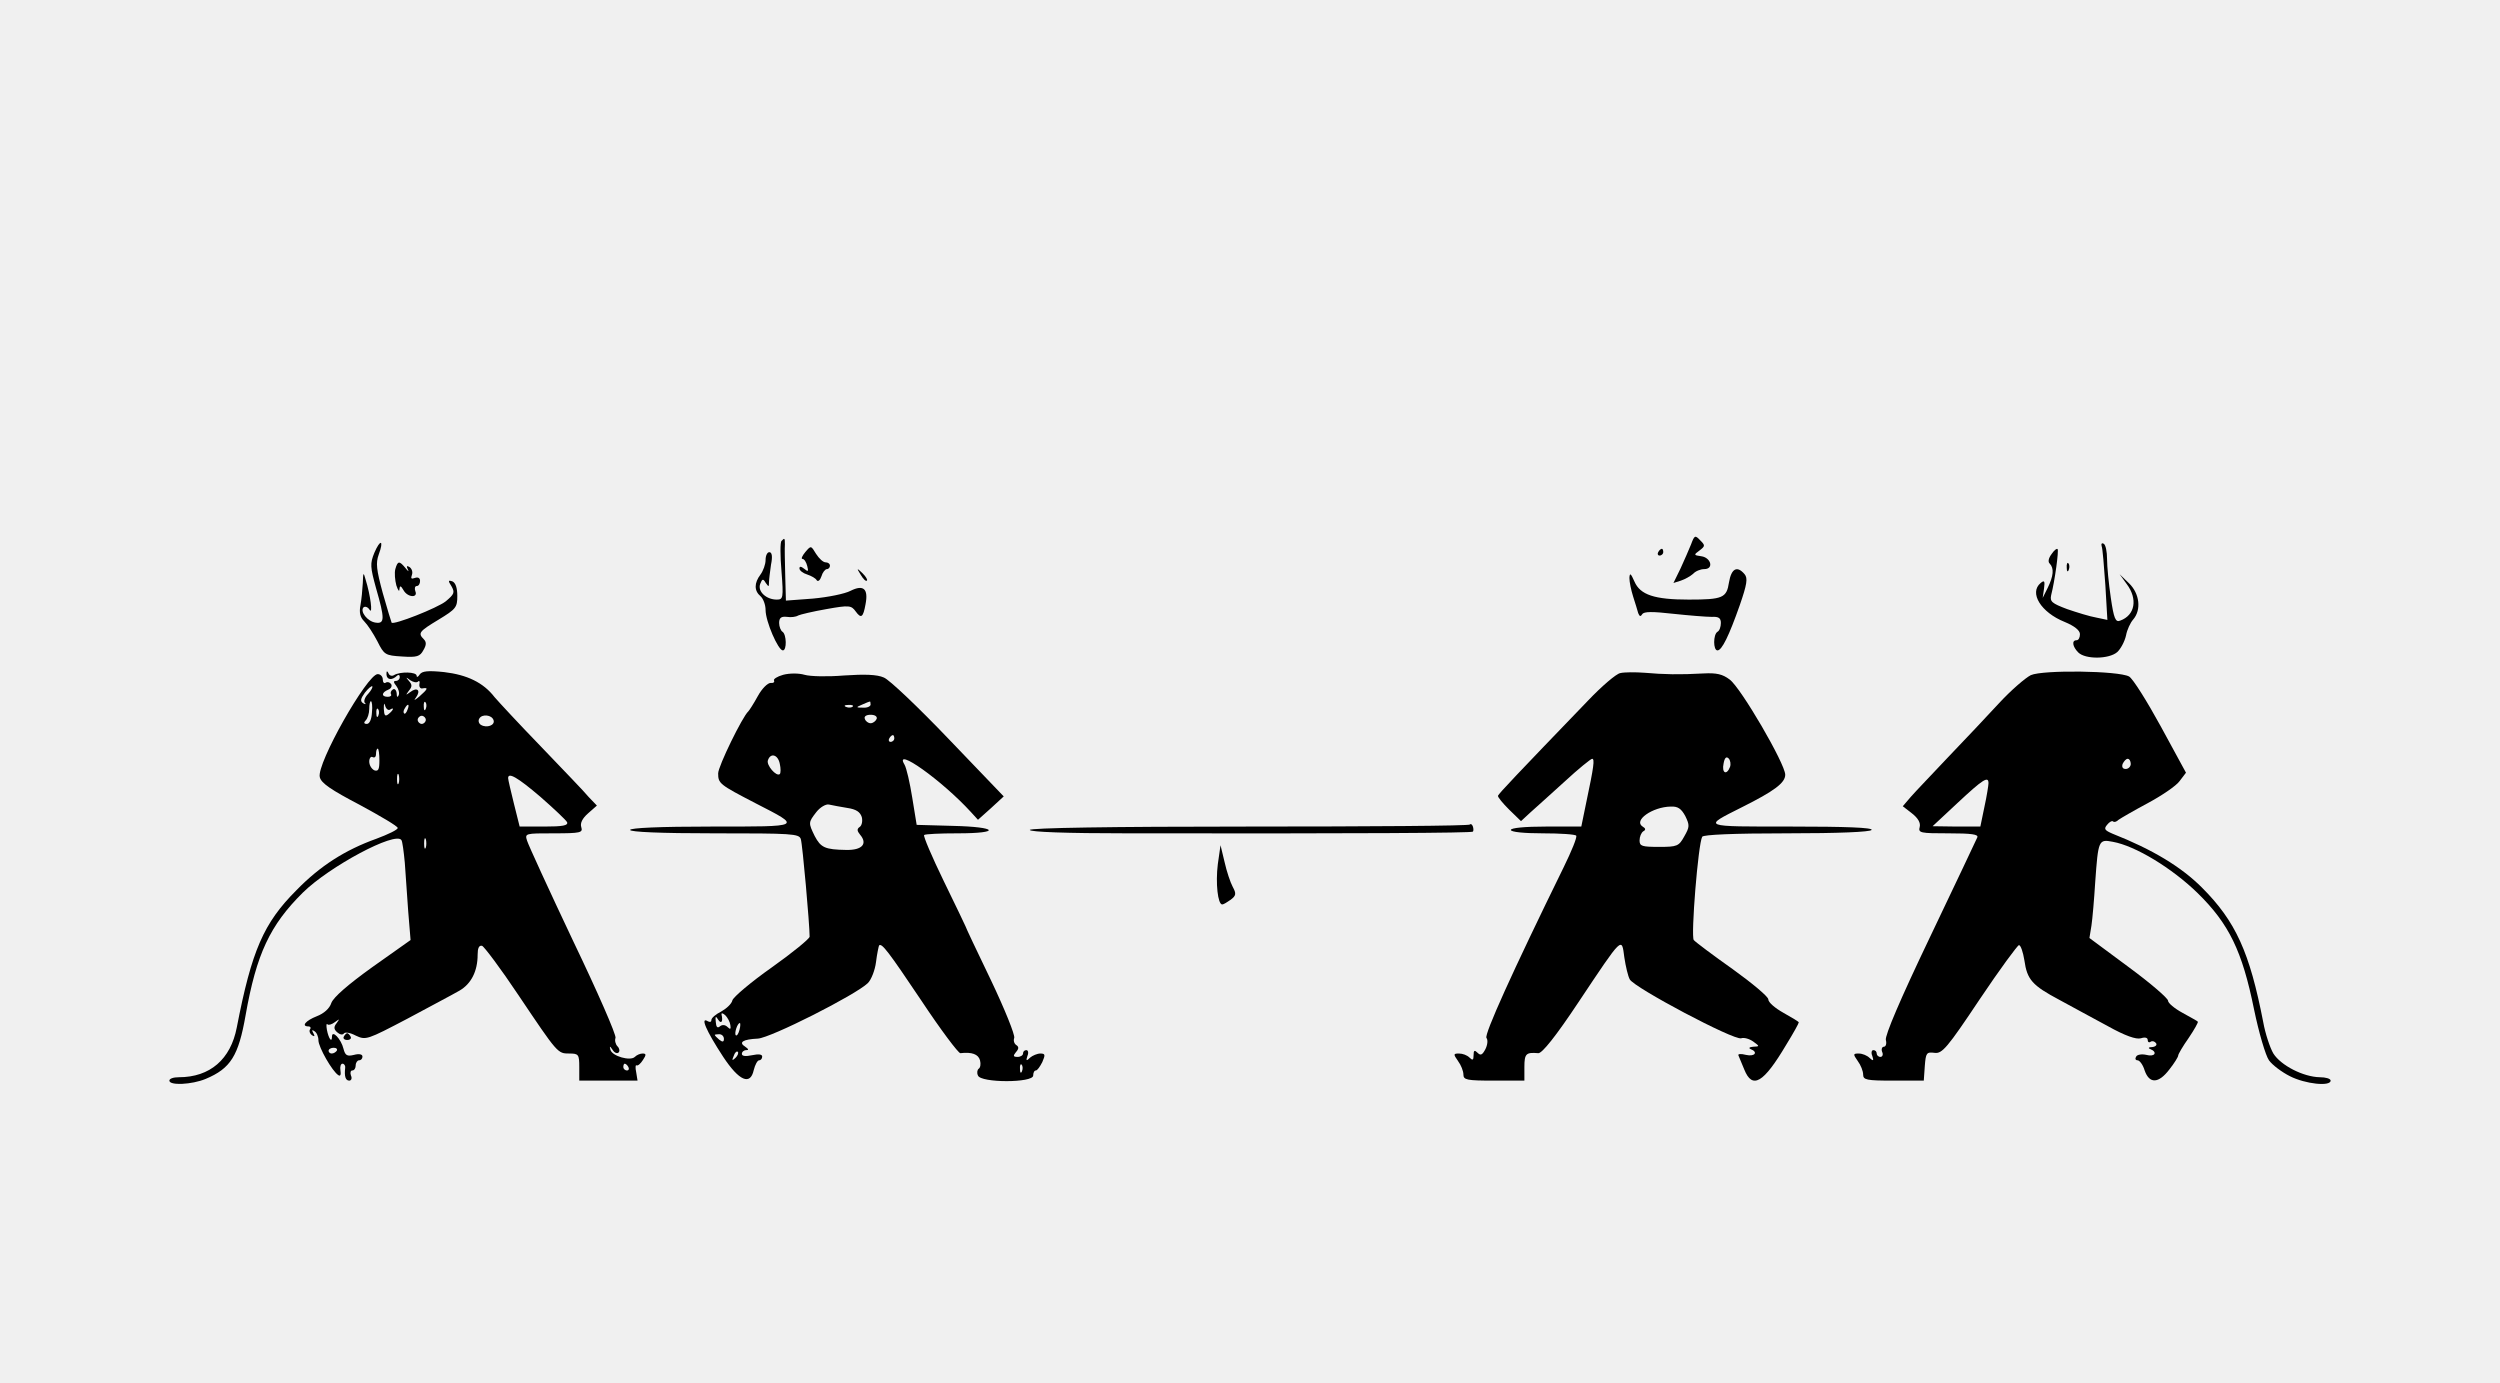
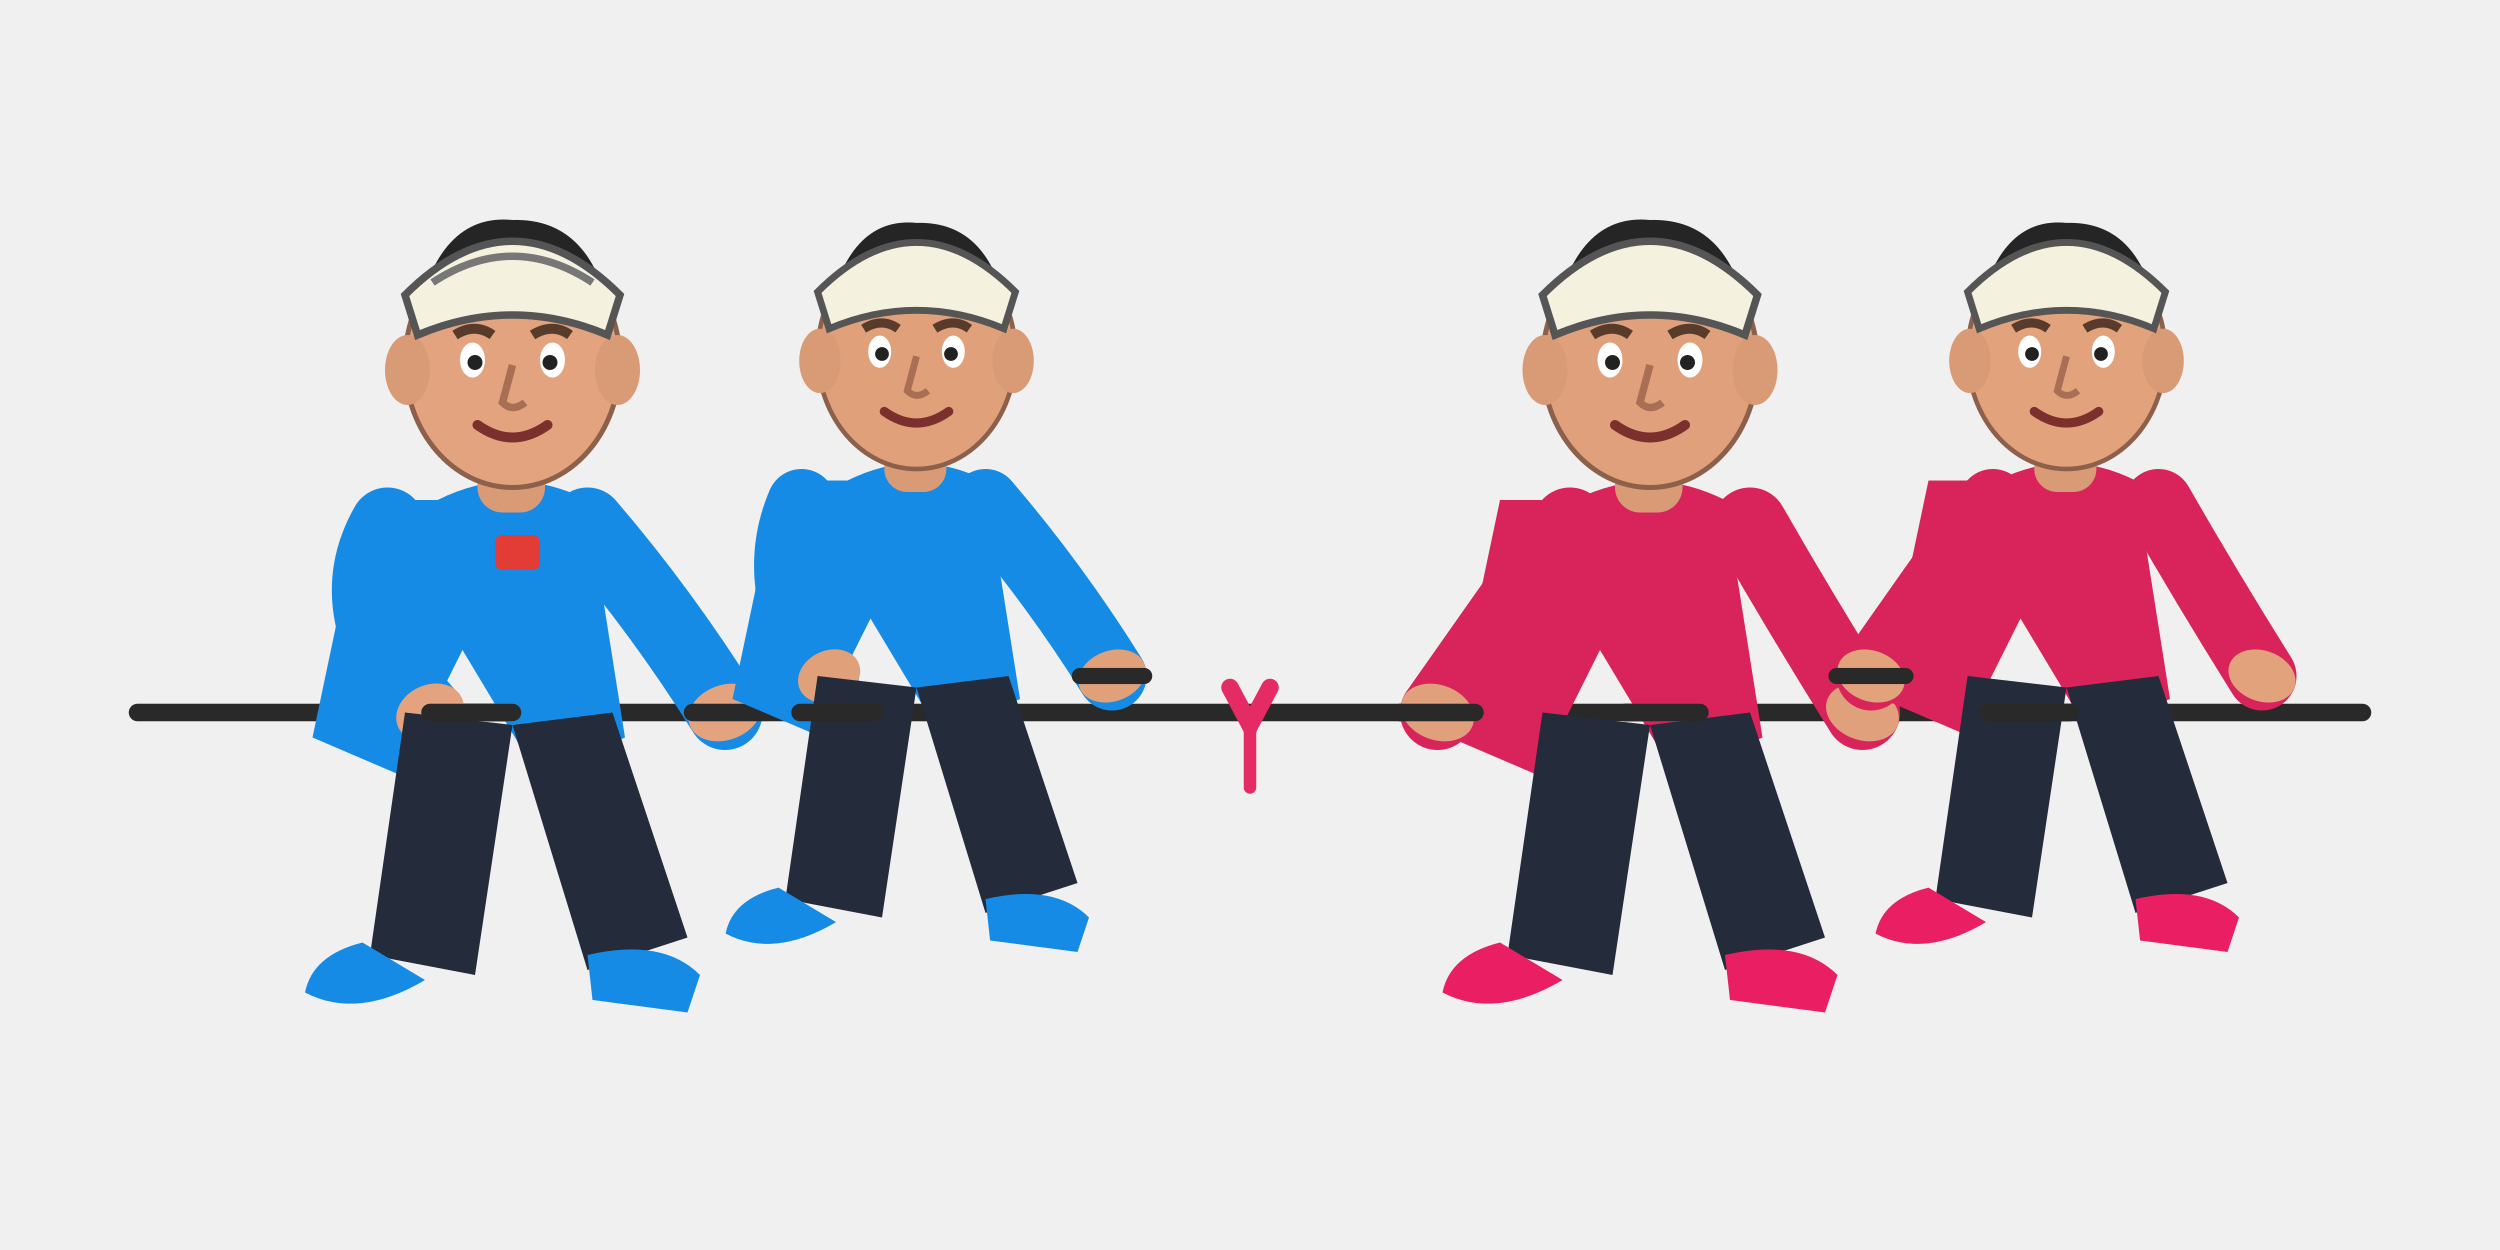
- <svg xmlns="http://www.w3.org/2000/svg" version="1.0" width="738pt" height="408pt" viewBox="0 0 738 408" preserveAspectRatio="xMidYMid meet">
-   <g transform="translate(0,408) scale(0.1,-0.1)" fill="#000000" stroke="none">
-     <path d="M4992 2473 c-6 -15 -20 -47 -31 -71 l-21 -43 22 7 c12 4 28 13 36 20 7 8 22 14 33 14 29 0 20 34 -9 38 -22 3 -23 4 -5 17 17 13 17 15 2 30 -15 16 -17 15 -27 -12z" />
-     <path d="M2307 2483 c-4 -3 -4 -44 0 -90 6 -78 5 -83 -14 -83 -31 0 -57 24 -49 46 6 16 9 16 16 4 9 -13 10 -13 10 0 0 8 3 32 6 53 5 24 3 37 -5 37 -6 0 -11 -10 -11 -23 0 -13 -7 -32 -15 -43 -19 -25 -19 -48 0 -64 8 -7 15 -25 15 -41 0 -33 37 -119 51 -119 12 0 11 47 -1 55 -5 3 -10 15 -10 26 0 15 6 20 23 18 12 -2 27 0 33 4 6 3 44 12 84 19 67 12 73 11 86 -7 16 -22 22 -18 29 21 9 46 -6 59 -44 40 -17 -9 -67 -19 -111 -23 l-80 -6 -2 74 c-1 41 -2 82 -1 92 0 19 -1 20 -10 10z" />
-     <path d="M1105 2448 c-13 -32 -12 -42 5 -104 26 -90 26 -106 -1 -102 -24 3 -47 33 -36 45 5 4 13 1 18 -7 10 -16 3 42 -12 90 -6 22 -7 21 -8 -11 -1 -20 -4 -50 -7 -66 -4 -21 -1 -35 11 -47 10 -10 27 -36 39 -59 20 -40 23 -42 73 -45 44 -3 53 0 63 19 9 15 9 24 1 32 -18 18 -14 23 44 58 51 31 55 36 55 70 0 23 -5 39 -15 43 -12 4 -13 2 -2 -15 10 -18 8 -23 -17 -44 -25 -20 -155 -71 -160 -63 -1 2 -13 41 -26 87 -19 70 -21 89 -12 114 16 43 5 47 -13 5z" />
-     <path d="M6204 2468 c3 -7 7 -59 11 -115 l6 -103 -33 7 c-18 3 -57 15 -86 25 -45 17 -51 22 -47 41 11 43 23 132 19 136 -2 3 -11 -4 -18 -15 -9 -12 -11 -23 -5 -28 13 -14 11 -36 -6 -71 l-15 -30 4 28 c3 22 1 25 -10 16 -35 -29 1 -87 71 -115 29 -12 45 -25 45 -36 0 -10 -4 -18 -10 -18 -15 0 -12 -19 5 -36 21 -21 91 -20 115 1 10 9 22 31 26 49 3 17 13 38 21 47 25 29 19 77 -12 107 l-28 27 21 -29 c33 -44 25 -92 -19 -108 -14 -6 -19 6 -28 68 -6 41 -11 92 -11 114 0 21 -4 42 -10 45 -5 3 -8 0 -6 -7z" />
-     <path d="M2377 2450 c-9 -11 -13 -20 -8 -20 5 0 11 -9 14 -21 4 -16 3 -18 -9 -8 -9 7 -14 8 -14 1 0 -6 10 -14 23 -18 12 -4 25 -11 28 -17 4 -5 10 0 14 12 3 11 11 21 16 21 5 0 9 5 9 10 0 6 -6 10 -13 10 -7 0 -19 11 -28 25 -15 25 -15 25 -32 5z" />
-     <path d="M4895 2450 c-3 -5 -1 -10 4 -10 6 0 11 5 11 10 0 6 -2 10 -4 10 -3 0 -8 -4 -11 -10z" />
-     <path d="M1167 2400 c-3 -11 -1 -33 3 -48 5 -15 9 -20 9 -12 1 12 4 12 12 -2 12 -22 44 -24 35 -3 -3 8 -1 15 4 15 6 0 10 7 10 15 0 9 -6 12 -15 9 -11 -4 -13 -2 -9 9 3 8 0 18 -7 23 -8 5 -10 3 -5 -7 4 -8 1 -6 -7 4 -18 22 -23 22 -30 -3z" />
-     <path d="M6101 2404 c0 -11 3 -14 6 -6 3 7 2 16 -1 19 -3 4 -6 -2 -5 -13z" />
-     <path d="M2541 2383 c7 -12 15 -20 18 -17 3 2 -3 12 -13 22 -17 16 -18 16 -5 -5z" />
-     <path d="M5104 2361 c-7 -46 -18 -51 -119 -51 -101 0 -143 14 -160 53 -11 25 -14 27 -15 11 0 -12 5 -36 11 -55 6 -19 13 -41 15 -49 4 -10 7 -11 12 -3 5 8 30 8 92 1 47 -5 97 -9 113 -9 20 1 27 -3 27 -18 0 -11 -4 -23 -10 -26 -13 -8 -13 -55 0 -55 13 0 34 43 66 134 21 61 24 79 14 91 -22 26 -39 17 -46 -24z" />
-     <path d="M1141 2094 c-2 -18 11 -24 26 -13 9 9 13 8 13 0 0 -6 -5 -11 -11 -11 -8 0 -8 -4 1 -15 6 -8 10 -20 7 -27 -3 -8 -6 -6 -6 5 -1 10 -6 15 -11 12 -6 -4 -8 -10 -6 -14 3 -4 -1 -8 -9 -8 -20 0 -19 13 1 21 8 3 12 10 9 16 -4 6 -11 8 -16 5 -5 -4 -9 1 -9 9 0 9 -7 16 -15 16 -31 0 -181 -265 -171 -304 4 -18 34 -38 118 -82 61 -33 112 -63 112 -68 1 -5 -28 -19 -63 -32 -92 -33 -166 -80 -236 -152 -97 -97 -132 -178 -176 -405 -18 -94 -79 -147 -171 -147 -16 0 -28 -4 -28 -10 0 -15 66 -12 107 5 74 31 97 68 118 188 32 181 72 266 169 362 78 77 274 182 291 155 3 -4 7 -35 10 -67 2 -32 7 -96 10 -143 l7 -85 -113 -80 c-71 -51 -115 -89 -121 -106 -5 -16 -22 -31 -43 -39 -33 -13 -47 -30 -24 -30 5 0 8 -4 4 -9 -3 -5 0 -13 6 -17 8 -5 9 -3 4 6 -5 9 -4 11 3 6 7 -4 12 -16 12 -27 0 -20 41 -92 59 -103 6 -4 8 2 6 14 -2 11 1 20 6 20 5 0 9 -6 8 -12 -3 -25 1 -38 12 -38 6 0 9 7 5 15 -3 8 -1 15 4 15 6 0 10 7 10 15 0 8 5 15 10 15 6 0 10 5 10 11 0 7 -10 9 -25 5 -20 -5 -26 -2 -31 18 -7 29 -34 57 -34 36 0 -20 -10 -6 -15 20 -2 12 -2 20 2 16 3 -3 13 0 22 7 14 10 14 10 5 -3 -9 -11 -9 -18 1 -27 8 -7 16 -9 20 -4 3 5 18 3 35 -6 30 -14 33 -13 153 50 67 36 137 73 154 83 34 20 53 57 53 106 0 19 4 28 13 26 6 -2 55 -67 107 -145 117 -174 116 -173 151 -173 27 0 29 -3 29 -40 l0 -40 86 0 86 0 -4 25 c-3 13 -2 23 1 20 4 -2 12 5 19 16 10 15 10 19 -1 19 -7 0 -17 -4 -23 -10 -13 -13 -67 2 -72 21 -3 12 -2 12 7 -1 5 -8 13 -11 17 -7 4 4 3 12 -3 18 -6 6 -9 18 -6 25 3 8 -53 136 -125 286 -71 150 -132 283 -136 296 -7 22 -6 22 79 22 79 0 86 2 81 18 -4 12 3 26 20 41 l26 23 -24 25 c-12 15 -76 81 -140 148 -64 66 -126 133 -138 147 -33 43 -81 66 -149 74 -48 5 -65 3 -72 -7 -5 -8 -9 -9 -9 -4 0 12 -49 13 -67 2 -6 -4 -14 -1 -16 5 -3 7 -6 8 -6 2z m93 -26 c4 4 6 0 4 -8 -1 -8 3 -14 10 -12 17 3 15 -2 -10 -24 -14 -12 -18 -13 -10 -3 15 21 4 32 -17 16 -14 -10 -14 -10 -4 4 10 12 10 18 0 29 -10 12 -9 12 4 2 9 -6 19 -8 23 -4z m-147 -36 c-10 -10 -14 -22 -10 -27 5 -4 2 -5 -5 -1 -9 6 -8 13 5 31 10 13 20 21 22 19 2 -2 -3 -12 -12 -22z m11 -55 c-1 -20 -7 -34 -15 -34 -9 0 -10 4 -3 11 5 5 10 20 10 33 0 13 2 23 5 23 3 0 5 -15 3 -33z m53 8 c14 9 11 -1 -4 -13 -10 -8 -13 -5 -14 16 0 15 1 19 4 9 2 -9 9 -15 14 -12z m106 3 c-3 -8 -6 -5 -6 6 -1 11 2 17 5 13 3 -3 4 -12 1 -19z m-54 -3 c-3 -9 -8 -14 -10 -11 -3 3 -2 9 2 15 9 16 15 13 8 -4z m-86 -17 c-3 -8 -6 -5 -6 6 -1 11 2 17 5 13 3 -3 4 -12 1 -19z m140 -13 c0 -6 -6 -12 -12 -12 -6 0 -12 6 -12 12 0 6 6 12 12 12 6 0 12 -6 12 -12z m200 -1 c5 -15 -20 -24 -37 -14 -7 4 -9 13 -5 19 8 14 37 11 42 -5z m-337 -119 c0 -26 -3 -33 -15 -29 -8 4 -15 15 -15 26 0 10 5 16 10 13 6 -3 10 1 10 9 0 9 2 16 5 16 3 0 5 -16 5 -35z m57 -67 c-3 -7 -5 -2 -5 12 0 14 2 19 5 13 2 -7 2 -19 0 -25z m418 -40 c40 -35 76 -69 79 -75 4 -10 -13 -13 -67 -13 l-73 0 -17 68 c-9 37 -17 70 -17 75 0 18 27 3 95 -55z m-338 -150 c-3 -7 -5 -2 -5 12 0 14 2 19 5 13 2 -7 2 -19 0 -25z m-263 -600 c-3 -4 -9 -8 -15 -8 -5 0 -9 4 -9 8 0 5 7 9 15 9 8 0 12 -4 9 -9z m861 -48 c3 -5 1 -10 -4 -10 -6 0 -11 5 -11 10 0 6 2 10 4 10 3 0 8 -4 11 -10z" />
-     <path d="M2312 2088 c-18 -5 -30 -13 -27 -17 2 -5 -2 -8 -10 -7 -9 0 -26 -17 -38 -39 -12 -22 -25 -42 -28 -45 -17 -15 -89 -162 -89 -183 0 -30 4 -33 110 -88 138 -71 142 -69 -129 -69 -154 0 -241 -4 -241 -10 0 -6 90 -10 249 -10 229 0 250 -1 255 -17 5 -15 26 -252 26 -288 0 -6 -50 -47 -112 -91 -61 -43 -113 -87 -116 -97 -2 -10 -17 -24 -33 -33 -16 -8 -29 -19 -29 -25 0 -6 -4 -7 -10 -4 -24 15 -6 -27 45 -105 47 -71 80 -85 90 -39 4 16 11 29 16 29 5 0 9 5 9 11 0 7 -11 8 -30 4 -19 -4 -30 -3 -30 4 0 6 6 11 13 11 8 0 7 3 -3 10 -21 13 -7 22 37 24 38 2 289 129 325 164 10 10 21 38 24 62 3 25 8 47 9 49 8 8 27 -17 125 -163 57 -86 109 -155 115 -155 34 4 53 -3 58 -21 3 -11 1 -22 -4 -25 -4 -3 -6 -12 -2 -20 8 -22 163 -22 163 0 0 8 3 15 8 15 4 0 12 11 19 25 9 21 9 25 -6 25 -9 0 -23 -6 -30 -12 -11 -11 -13 -10 -8 5 4 9 2 17 -3 17 -6 0 -10 -4 -10 -10 0 -5 -7 -10 -16 -10 -13 0 -14 3 -5 14 9 10 9 16 1 21 -6 4 -9 13 -6 21 3 8 -28 85 -69 171 -41 85 -75 157 -75 159 0 1 -29 61 -64 133 -35 72 -61 133 -58 136 3 3 47 5 99 5 130 0 119 19 -14 22 l-107 3 -13 80 c-7 44 -17 88 -23 98 -33 55 110 -46 196 -140 l21 -23 38 34 38 35 -163 170 c-89 93 -175 175 -191 181 -20 9 -57 10 -117 6 -48 -4 -100 -3 -117 2 -17 5 -44 5 -63 0z m258 -88 c0 -5 -10 -10 -22 -9 -22 0 -22 1 -3 9 11 5 21 9 23 9 1 1 2 -3 2 -9z m-53 -6 c-3 -3 -12 -4 -19 -1 -8 3 -5 6 6 6 11 1 17 -2 13 -5z m71 -36 c-3 -7 -11 -13 -18 -13 -7 0 -15 6 -17 13 -3 7 4 12 17 12 13 0 20 -5 18 -12z m52 -58 c0 -5 -5 -10 -11 -10 -5 0 -7 5 -4 10 3 6 8 10 11 10 2 0 4 -4 4 -10z m-338 -75 c3 -13 3 -27 0 -30 -10 -9 -41 27 -35 41 8 23 30 16 35 -11z m199 -130 c27 -4 38 -12 43 -27 3 -12 0 -25 -6 -29 -9 -6 -8 -12 1 -23 23 -27 6 -46 -41 -45 -63 1 -75 7 -93 41 -19 39 -19 40 5 71 11 14 28 24 37 22 10 -2 34 -7 54 -10z m-345 -641 c2 -12 0 -14 -8 -6 -7 7 -16 8 -23 2 -7 -6 -11 -2 -12 13 -2 17 0 19 7 7 9 -14 15 -6 10 15 -1 6 4 4 11 -2 7 -7 14 -20 15 -29z m27 -14 c-3 -12 -8 -19 -11 -16 -5 6 5 36 12 36 2 0 2 -9 -1 -20z m-46 -27 c0 -9 -4 -10 -14 -2 -7 6 -13 12 -13 14 0 1 6 2 13 2 8 0 14 -6 14 -14z m34 -56 c-10 -9 -11 -8 -5 6 3 10 9 15 12 12 3 -3 0 -11 -7 -18z m846 -39 c-3 -8 -6 -5 -6 6 -1 11 2 17 5 13 3 -3 4 -12 1 -19z" />
-     <path d="M4783 2093 c-12 -2 -55 -39 -95 -81 -212 -220 -263 -274 -266 -281 -1 -4 14 -22 33 -41 l35 -34 27 25 c16 14 61 55 102 92 40 37 77 67 81 67 8 0 5 -23 -17 -127 l-15 -73 -104 0 c-63 0 -104 -4 -104 -10 0 -6 38 -10 94 -10 52 0 97 -3 99 -7 3 -5 -14 -46 -37 -93 -152 -310 -235 -494 -228 -504 5 -6 3 -21 -3 -33 -9 -17 -14 -20 -23 -11 -9 9 -12 8 -12 -7 0 -15 -3 -16 -12 -7 -7 7 -20 12 -31 12 -17 0 -17 -2 -3 -22 9 -12 16 -30 16 -40 0 -16 10 -18 90 -18 l90 0 0 40 c0 40 5 44 41 41 11 -1 52 50 119 151 132 198 127 192 135 132 4 -27 11 -56 16 -65 12 -24 308 -181 329 -174 9 3 25 -2 36 -10 19 -14 19 -14 -1 -15 -11 -1 -14 -4 -7 -7 23 -9 12 -23 -14 -17 -15 4 -25 3 -22 -2 2 -5 10 -24 17 -41 24 -60 57 -40 124 73 21 34 37 63 37 66 0 2 -20 14 -45 28 -25 14 -45 31 -45 40 0 8 -48 48 -105 89 -58 41 -110 80 -115 86 -9 11 13 285 25 305 4 6 91 10 250 10 152 0 246 4 250 10 4 7 -77 10 -237 10 -268 0 -263 -2 -146 57 96 48 128 72 128 96 0 32 -131 257 -164 281 -21 16 -39 20 -77 18 -71 -4 -117 -3 -174 2 -27 2 -60 2 -72 -1z m324 -277 c-10 -26 -25 -18 -19 10 3 17 8 22 15 15 5 -5 7 -17 4 -25z m-132 -145 c13 -27 13 -32 -3 -60 -16 -29 -21 -31 -74 -31 -51 0 -58 2 -58 19 0 11 5 23 11 27 8 4 7 9 -2 14 -28 18 29 58 83 59 21 1 31 -6 43 -28z" />
-     <path d="M5995 2087 c-16 -8 -59 -45 -94 -83 -35 -38 -103 -110 -150 -159 -47 -50 -97 -102 -110 -117 l-24 -28 27 -21 c18 -14 26 -28 23 -40 -5 -18 2 -19 85 -19 68 0 89 -3 85 -12 -3 -7 -66 -140 -140 -295 -88 -184 -133 -290 -130 -303 3 -11 0 -20 -6 -20 -5 0 -8 -7 -5 -15 4 -8 1 -15 -5 -15 -6 0 -11 5 -11 10 0 6 -4 10 -10 10 -5 0 -7 -8 -3 -17 5 -15 3 -16 -8 -6 -7 7 -21 13 -32 13 -17 0 -17 -2 -3 -22 9 -12 16 -30 16 -40 0 -16 10 -18 89 -18 l90 0 3 43 c3 39 5 42 29 39 22 -3 37 14 133 158 59 88 112 160 116 160 5 0 12 -20 16 -45 8 -57 23 -74 104 -117 36 -20 100 -54 142 -77 52 -29 84 -40 98 -36 12 4 20 2 20 -5 0 -6 4 -9 9 -5 5 3 12 1 16 -5 3 -5 -2 -10 -12 -11 -10 0 -13 -3 -5 -6 22 -9 13 -24 -12 -17 -13 3 -27 1 -30 -5 -4 -6 -2 -11 4 -11 6 0 16 -13 21 -30 14 -40 41 -39 73 3 15 19 26 37 26 41 0 4 14 28 31 52 17 25 29 47 27 48 -1 2 -22 13 -45 26 -24 13 -43 29 -43 36 0 7 -52 52 -116 99 l-116 86 6 37 c3 20 8 78 11 127 9 126 10 128 52 120 67 -12 175 -78 250 -151 93 -91 132 -171 167 -344 14 -68 34 -136 44 -150 10 -14 38 -35 62 -47 45 -23 120 -31 120 -13 0 6 -15 10 -32 10 -49 1 -115 35 -137 70 -10 17 -24 59 -30 93 -40 206 -81 297 -181 397 -61 61 -145 112 -264 159 -23 10 -26 14 -16 26 7 9 15 13 18 10 3 -3 10 -1 16 5 7 5 45 27 86 49 41 22 84 51 94 65 l19 25 -74 136 c-41 75 -83 142 -94 148 -31 17 -254 20 -290 4z m295 -262 c0 -8 -7 -15 -15 -15 -9 0 -12 6 -9 15 4 8 10 15 15 15 5 0 9 -7 9 -15z m-420 -57 c0 -6 -5 -38 -12 -70 l-12 -58 -71 0 -70 1 74 69 c75 70 91 80 91 58z" />
-     <path d="M4339 1646 c-3 -4 -297 -6 -652 -6 -412 0 -647 -4 -647 -10 0 -6 108 -10 288 -10 690 -1 1016 1 1020 5 2 2 2 9 0 15 -2 6 -6 9 -9 6z" />
-     <path d="M3595 1529 c-7 -56 0 -119 13 -119 4 0 15 7 25 14 16 12 17 18 6 38 -7 13 -18 46 -24 73 l-12 50 -8 -56z" />
-     <path d="M1015 1020 c-3 -5 1 -10 10 -10 9 0 13 5 10 10 -3 6 -8 10 -10 10 -2 0 -7 -4 -10 -10z" />
+ <svg xmlns="http://www.w3.org/2000/svg" viewBox="0 0 1000 500" width="100%">
+   <style>
+ /* LEFT TEAM */
+ .left-team {
+     animation: leftPull 2s ease-in-out infinite;
+     transform-origin: center;
+ }
+ 
+ /* RIGHT TEAM */
+ .right-team {
+     animation: rightPull 2s ease-in-out infinite;
+     transform-origin: center;
+ }
+ 
+ /* ROPE */
+ .rope {
+     animation: ropePull 2s ease-in-out infinite;
+ }
+ 
+ @keyframes leftPull {
+     0%,100% { transform: translateX(0) rotate(0deg); }
+     50% { transform: translateX(18px) rotate(-1deg); }
+ }
+ 
+ @keyframes rightPull {
+     0%,100% { transform: translateX(0) rotate(0deg); }
+     50% { transform: translateX(-18px) rotate(1deg); }
+ }
+ 
+ @keyframes ropePull {
+     0%,100% { transform: translateX(0); }
+     50% { transform: translateX(8px); }
+ }
+ </style>
+   <g class="rope">
+     <path d="M55 285            C180 285 290 285 390 285            C430 285 465 285 500 285            C535 285 570 285 610 285            C710 285 820 285 945 285" fill="none" stroke="#292929" stroke-width="7" stroke-linecap="round" />
+     <g>
+       <path d="M492 275                L500 290                L508 275" fill="none" stroke="#e52b63" stroke-width="7" stroke-linecap="round" />
+       <path d="M500 289 L500 315" stroke="#e52b63" stroke-width="5" stroke-linecap="round" />
+     </g>
+   </g>
+   <g class="left-team">
+     <g transform="translate(100,40)">
+       <path d="M75 160            Q105 145 135 160            L150 255            L115 270            L85 220            L60 270            L25 255            L45 160Z" fill="#168be5" />
+       <rect x="91" y="130" width="27" height="35" rx="10" fill="#d99a76" />
+       <ellipse cx="105" cy="105" rx="43" ry="50" fill="#e2a37e" stroke="#8d604b" stroke-width="2" />
+       <ellipse cx="63" cy="108" rx="9" ry="14" fill="#d99a76" />
+       <ellipse cx="147" cy="108" rx="9" ry="14" fill="#d99a76" />
+       <path d="M66 90            Q75 45 105 48            Q138 47 145 91            Q128 72 105 72            Q82 72 66 90Z" fill="#252525" />
+       <path d="M62 78            Q105 35 148 78            L143 94            Q105 78 67 94Z" fill="#f4f1df" stroke="#555" stroke-width="3" />
+       <path d="M73 73 Q105 52 137 73" fill="none" stroke="#777" stroke-width="3" />
+       <ellipse cx="89" cy="104" rx="5" ry="7" fill="#fff" />
+       <ellipse cx="121" cy="104" rx="5" ry="7" fill="#fff" />
+       <circle cx="90" cy="105" r="3" fill="#222" />
+       <circle cx="120" cy="105" r="3" fill="#222" />
+       <path d="M82 94 Q90 89 97 94" fill="none" stroke="#593b2c" stroke-width="4" />
+       <path d="M113 94 Q121 89 128 94" fill="none" stroke="#593b2c" stroke-width="4" />
+       <path d="M105 106 L101 121 Q105 125 110 121" fill="none" stroke="#a86f55" stroke-width="3" />
+       <path d="M91 130 Q105 140 119 130" fill="none" stroke="#7b302d" stroke-width="4" stroke-linecap="round" />
+       <rect x="98" y="174" width="18" height="14" rx="3" fill="#e33b35" />
+       <path d="M55 170            Q35 205 70 245" fill="none" stroke="#168be5" stroke-width="30" stroke-linecap="round" />
+       <ellipse cx="72" cy="245" rx="14" ry="11" fill="#e2a37e" transform="rotate(-25 72 245)" />
+       <path d="M135 170            Q165 205 190 245" fill="none" stroke="#168be5" stroke-width="30" stroke-linecap="round" />
+       <ellipse cx="190" cy="245" rx="15" ry="11" fill="#e2a37e" transform="rotate(-20 190 245)" />
+       <path d="M177 245 L204 245" stroke="#292929" stroke-width="7" stroke-linecap="round" />
+       <path d="M62 245 L105 250 L90 350 L48 342Z" fill="#242b3a" />
+       <path d="M105 250 L145 245 L175 335 L135 348Z" fill="#242b3a" />
+       <path d="M45 337 Q25 342 22 357            Q43 368 70 352Z" fill="#168be5" />
+       <path d="M135 342 Q165 335 180 350            L175 365 L137 360Z" fill="#168be5" />
+     </g>
+     <g transform="translate(270,45) scale(.92)">
+       <path d="M75 160 Q105 145 135 160            L150 255 L115 270            L85 220 L60 270 L25 255 L45 160Z" fill="#168be5" />
+       <rect x="91" y="130" width="27" height="35" rx="10" fill="#d99a76" />
+       <ellipse cx="105" cy="105" rx="43" ry="50" fill="#dfa07a" stroke="#8d604b" stroke-width="2" />
+       <ellipse cx="63" cy="108" rx="9" ry="14" fill="#d99a76" />
+       <ellipse cx="147" cy="108" rx="9" ry="14" fill="#d99a76" />
+       <path d="M66 90 Q75 45 105 48            Q138 47 145 91            Q128 72 105 72            Q82 72 66 90Z" fill="#252525" />
+       <path d="M62 78 Q105 35 148 78            L143 94 Q105 78 67 94Z" fill="#f4f1df" stroke="#555" stroke-width="3" />
+       <ellipse cx="89" cy="104" rx="5" ry="7" fill="white" />
+       <ellipse cx="121" cy="104" rx="5" ry="7" fill="white" />
+       <circle cx="90" cy="105" r="3" fill="#222" />
+       <circle cx="120" cy="105" r="3" fill="#222" />
+       <path d="M82 94 Q90 89 97 94" fill="none" stroke="#593b2c" stroke-width="4" />
+       <path d="M113 94 Q121 89 128 94" fill="none" stroke="#593b2c" stroke-width="4" />
+       <path d="M105 106 L101 121 Q105 125 110 121" fill="none" stroke="#a86f55" stroke-width="3" />
+       <path d="M91 130 Q105 140 119 130" fill="none" stroke="#7b302d" stroke-width="4" stroke-linecap="round" />
+       <path d="M55 170 Q40 205 65 245" fill="none" stroke="#168be5" stroke-width="30" stroke-linecap="round" />
+       <path d="M135 170 Q165 205 190 245" fill="none" stroke="#168be5" stroke-width="30" stroke-linecap="round" />
+       <ellipse cx="67" cy="245" rx="14" ry="11" fill="#dfa07a" transform="rotate(-25 67 245)" />
+       <ellipse cx="190" cy="245" rx="15" ry="11" fill="#dfa07a" transform="rotate(-20 190 245)" />
+       <path d="M176 245 L204 245" stroke="#292929" stroke-width="7" stroke-linecap="round" />
+       <path d="M62 245 L105 250 L90 350 L48 342Z" fill="#242b3a" />
+       <path d="M105 250 L145 245 L175 335 L135 348Z" fill="#242b3a" />
+       <path d="M45 337 Q25 342 22 357              Q43 368 70 352Z" fill="#168be5" />
+       <path d="M135 342 Q165 335 180 350              L175 365 L137 360Z" fill="#168be5" />
+     </g>
+   </g>
+   <g class="right-team">
+     <g transform="translate(555,40)">
+       <path d="M75 160 Q105 145 135 160            L150 255 L115 270            L85 220 L60 270 L25 255 L45 160Z" fill="#d9235b" />
+       <rect x="91" y="130" width="27" height="35" rx="10" fill="#d99a76" />
+       <ellipse cx="105" cy="105" rx="43" ry="50" fill="#e0a07b" stroke="#8d604b" stroke-width="2" />
+       <ellipse cx="63" cy="108" rx="9" ry="14" fill="#d99a76" />
+       <ellipse cx="147" cy="108" rx="9" ry="14" fill="#d99a76" />
+       <path d="M66 90 Q75 45 105 48            Q138 47 145 91            Q128 72 105 72            Q82 72 66 90Z" fill="#252525" />
+       <path d="M62 78 Q105 35 148 78            L143 94 Q105 78 67 94Z" fill="#f4f1df" stroke="#555" stroke-width="3" />
+       <ellipse cx="89" cy="104" rx="5" ry="7" fill="white" />
+       <ellipse cx="121" cy="104" rx="5" ry="7" fill="white" />
+       <circle cx="90" cy="105" r="3" fill="#222" />
+       <circle cx="120" cy="105" r="3" fill="#222" />
+       <path d="M82 94 Q90 89 97 94" fill="none" stroke="#593b2c" stroke-width="4" />
+       <path d="M113 94 Q121 89 128 94" fill="none" stroke="#593b2c" stroke-width="4" />
+       <path d="M105 106 L101 121 Q105 125 110 121" fill="none" stroke="#a86f55" stroke-width="3" />
+       <path d="M91 130 Q105 140 119 130" fill="none" stroke="#7b302d" stroke-width="4" stroke-linecap="round" />
+       <path d="M73 170 Q48 205 20 245" fill="none" stroke="#d9235b" stroke-width="30" stroke-linecap="round" />
+       <path d="M145 170 Q165 205 190 245" fill="none" stroke="#d9235b" stroke-width="30" stroke-linecap="round" />
+       <ellipse cx="20" cy="245" rx="15" ry="11" fill="#e0a07b" transform="rotate(20 20 245)" />
+       <ellipse cx="190" cy="245" rx="15" ry="11" fill="#e0a07b" transform="rotate(20 190 245)" />
+       <path d="M5 245 L35 245" stroke="#292929" stroke-width="7" stroke-linecap="round" />
+       <path d="M62 245 L105 250 L90 350 L48 342Z" fill="#242b3a" />
+       <path d="M105 250 L145 245 L175 335 L135 348Z" fill="#242b3a" />
+       <path d="M45 337 Q25 342 22 357            Q43 368 70 352Z" fill="#e91e63" />
+       <path d="M135 342 Q165 335 180 350            L175 365 L137 360Z" fill="#e91e63" />
+     </g>
+     <g transform="translate(730,45) scale(.92)">
+       <path d="M75 160 Q105 145 135 160            L150 255 L115 270            L85 220 L60 270 L25 255 L45 160Z" fill="#d9235b" />
+       <rect x="91" y="130" width="27" height="35" rx="10" fill="#d99a76" />
+       <ellipse cx="105" cy="105" rx="43" ry="50" fill="#e1a27c" stroke="#8d604b" stroke-width="2" />
+       <ellipse cx="63" cy="108" rx="9" ry="14" fill="#d99a76" />
+       <ellipse cx="147" cy="108" rx="9" ry="14" fill="#d99a76" />
+       <path d="M66 90 Q75 45 105 48            Q138 47 145 91            Q128 72 105 72            Q82 72 66 90Z" fill="#252525" />
+       <path d="M62 78 Q105 35 148 78            L143 94 Q105 78 67 94Z" fill="#f4f1df" stroke="#555" stroke-width="3" />
+       <ellipse cx="89" cy="104" rx="5" ry="7" fill="white" />
+       <ellipse cx="121" cy="104" rx="5" ry="7" fill="white" />
+       <circle cx="90" cy="105" r="3" fill="#222" />
+       <circle cx="120" cy="105" r="3" fill="#222" />
+       <path d="M82 94 Q90 89 97 94" fill="none" stroke="#593b2c" stroke-width="4" />
+       <path d="M113 94 Q121 89 128 94" fill="none" stroke="#593b2c" stroke-width="4" />
+       <path d="M105 106 L101 121 Q105 125 110 121" fill="none" stroke="#a86f55" stroke-width="3" />
+       <path d="M91 130 Q105 140 119 130" fill="none" stroke="#7b302d" stroke-width="4" stroke-linecap="round" />
+       <path d="M73 170 Q48 205 20 245" fill="none" stroke="#d9235b" stroke-width="30" stroke-linecap="round" />
+       <path d="M145 170 Q165 205 190 245" fill="none" stroke="#d9235b" stroke-width="30" stroke-linecap="round" />
+       <ellipse cx="20" cy="245" rx="15" ry="11" fill="#e1a27c" transform="rotate(20 20 245)" />
+       <ellipse cx="190" cy="245" rx="15" ry="11" fill="#e1a27c" transform="rotate(20 190 245)" />
+       <path d="M5 245 L35 245" stroke="#292929" stroke-width="7" stroke-linecap="round" />
+       <path d="M62 245 L105 250 L90 350 L48 342Z" fill="#242b3a" />
+       <path d="M105 250 L145 245 L175 335 L135 348Z" fill="#242b3a" />
+       <path d="M45 337 Q25 342 22 357            Q43 368 70 352Z" fill="#e91e63" />
+       <path d="M135 342 Q165 335 180 350            L175 365 L137 360Z" fill="#e91e63" />
+     </g>
+   </g>
+   <g stroke="#292929" stroke-width="7" stroke-linecap="round">
+     <line x1="172" y1="285" x2="205" y2="285" />
+     <line x1="320" y1="285" x2="350" y2="285" />
+     <line x1="650" y1="285" x2="680" y2="285" />
+     <line x1="795" y1="285" x2="828" y2="285" />
  </g>
</svg>
